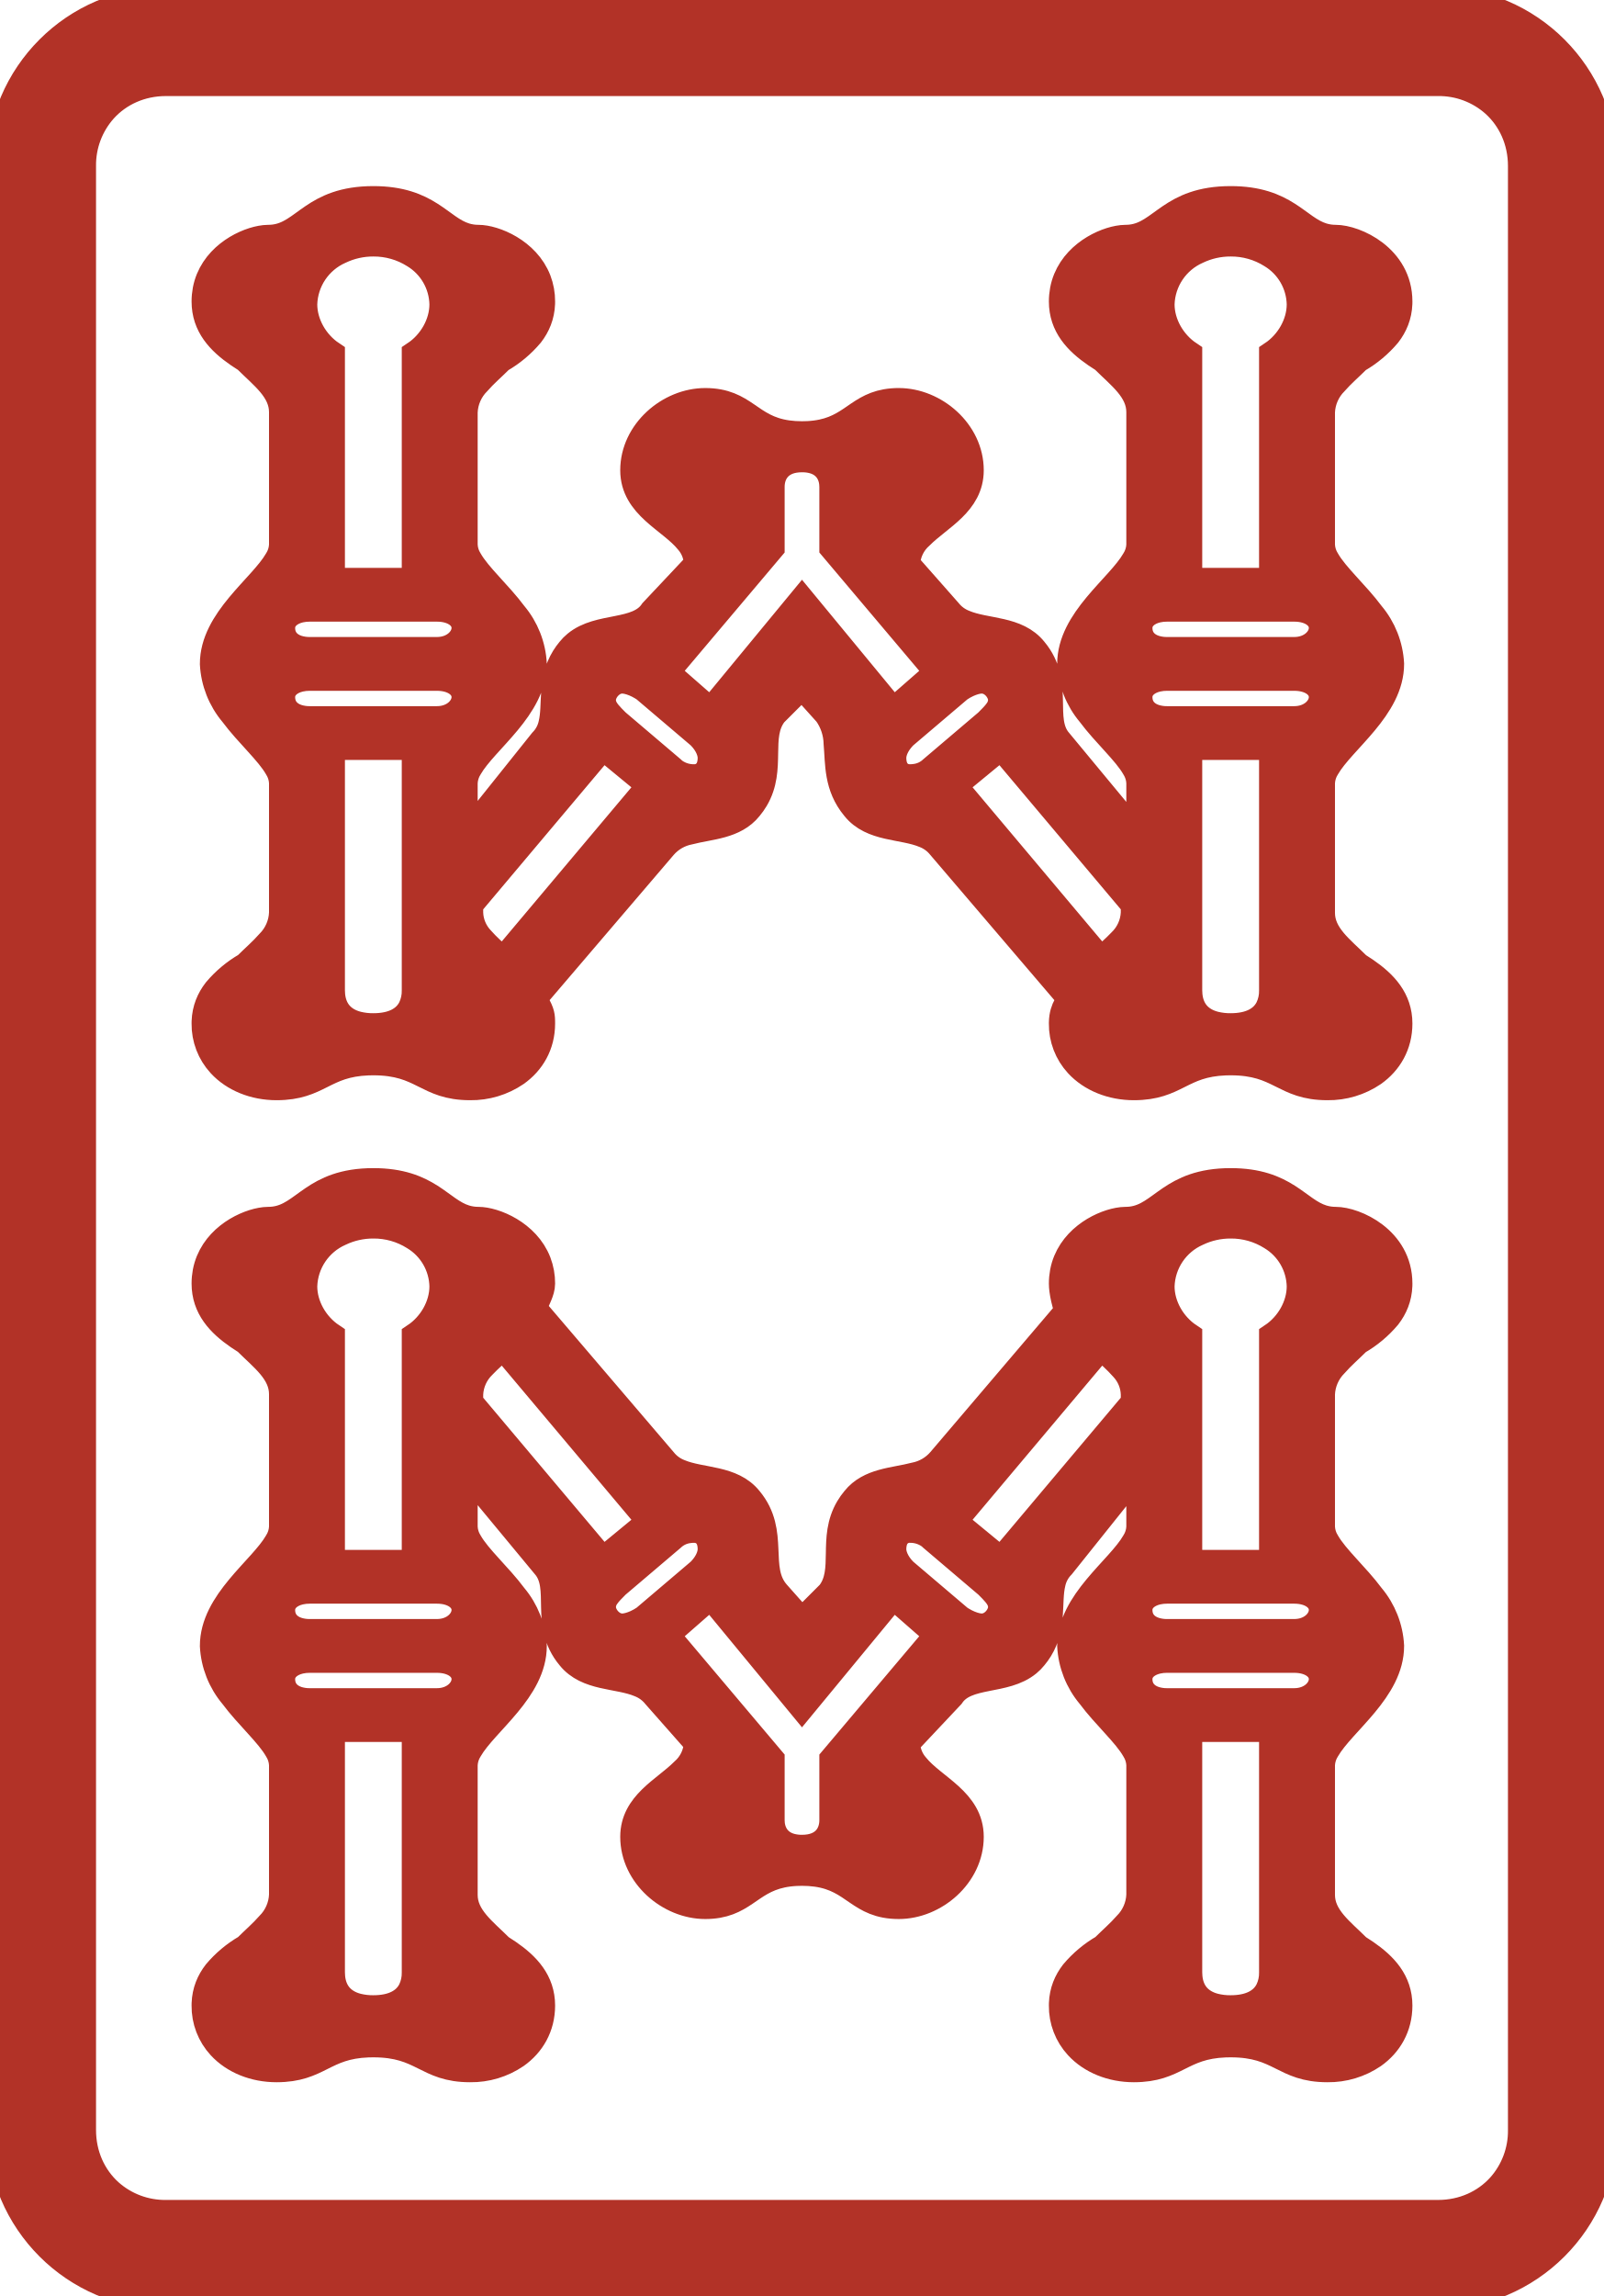
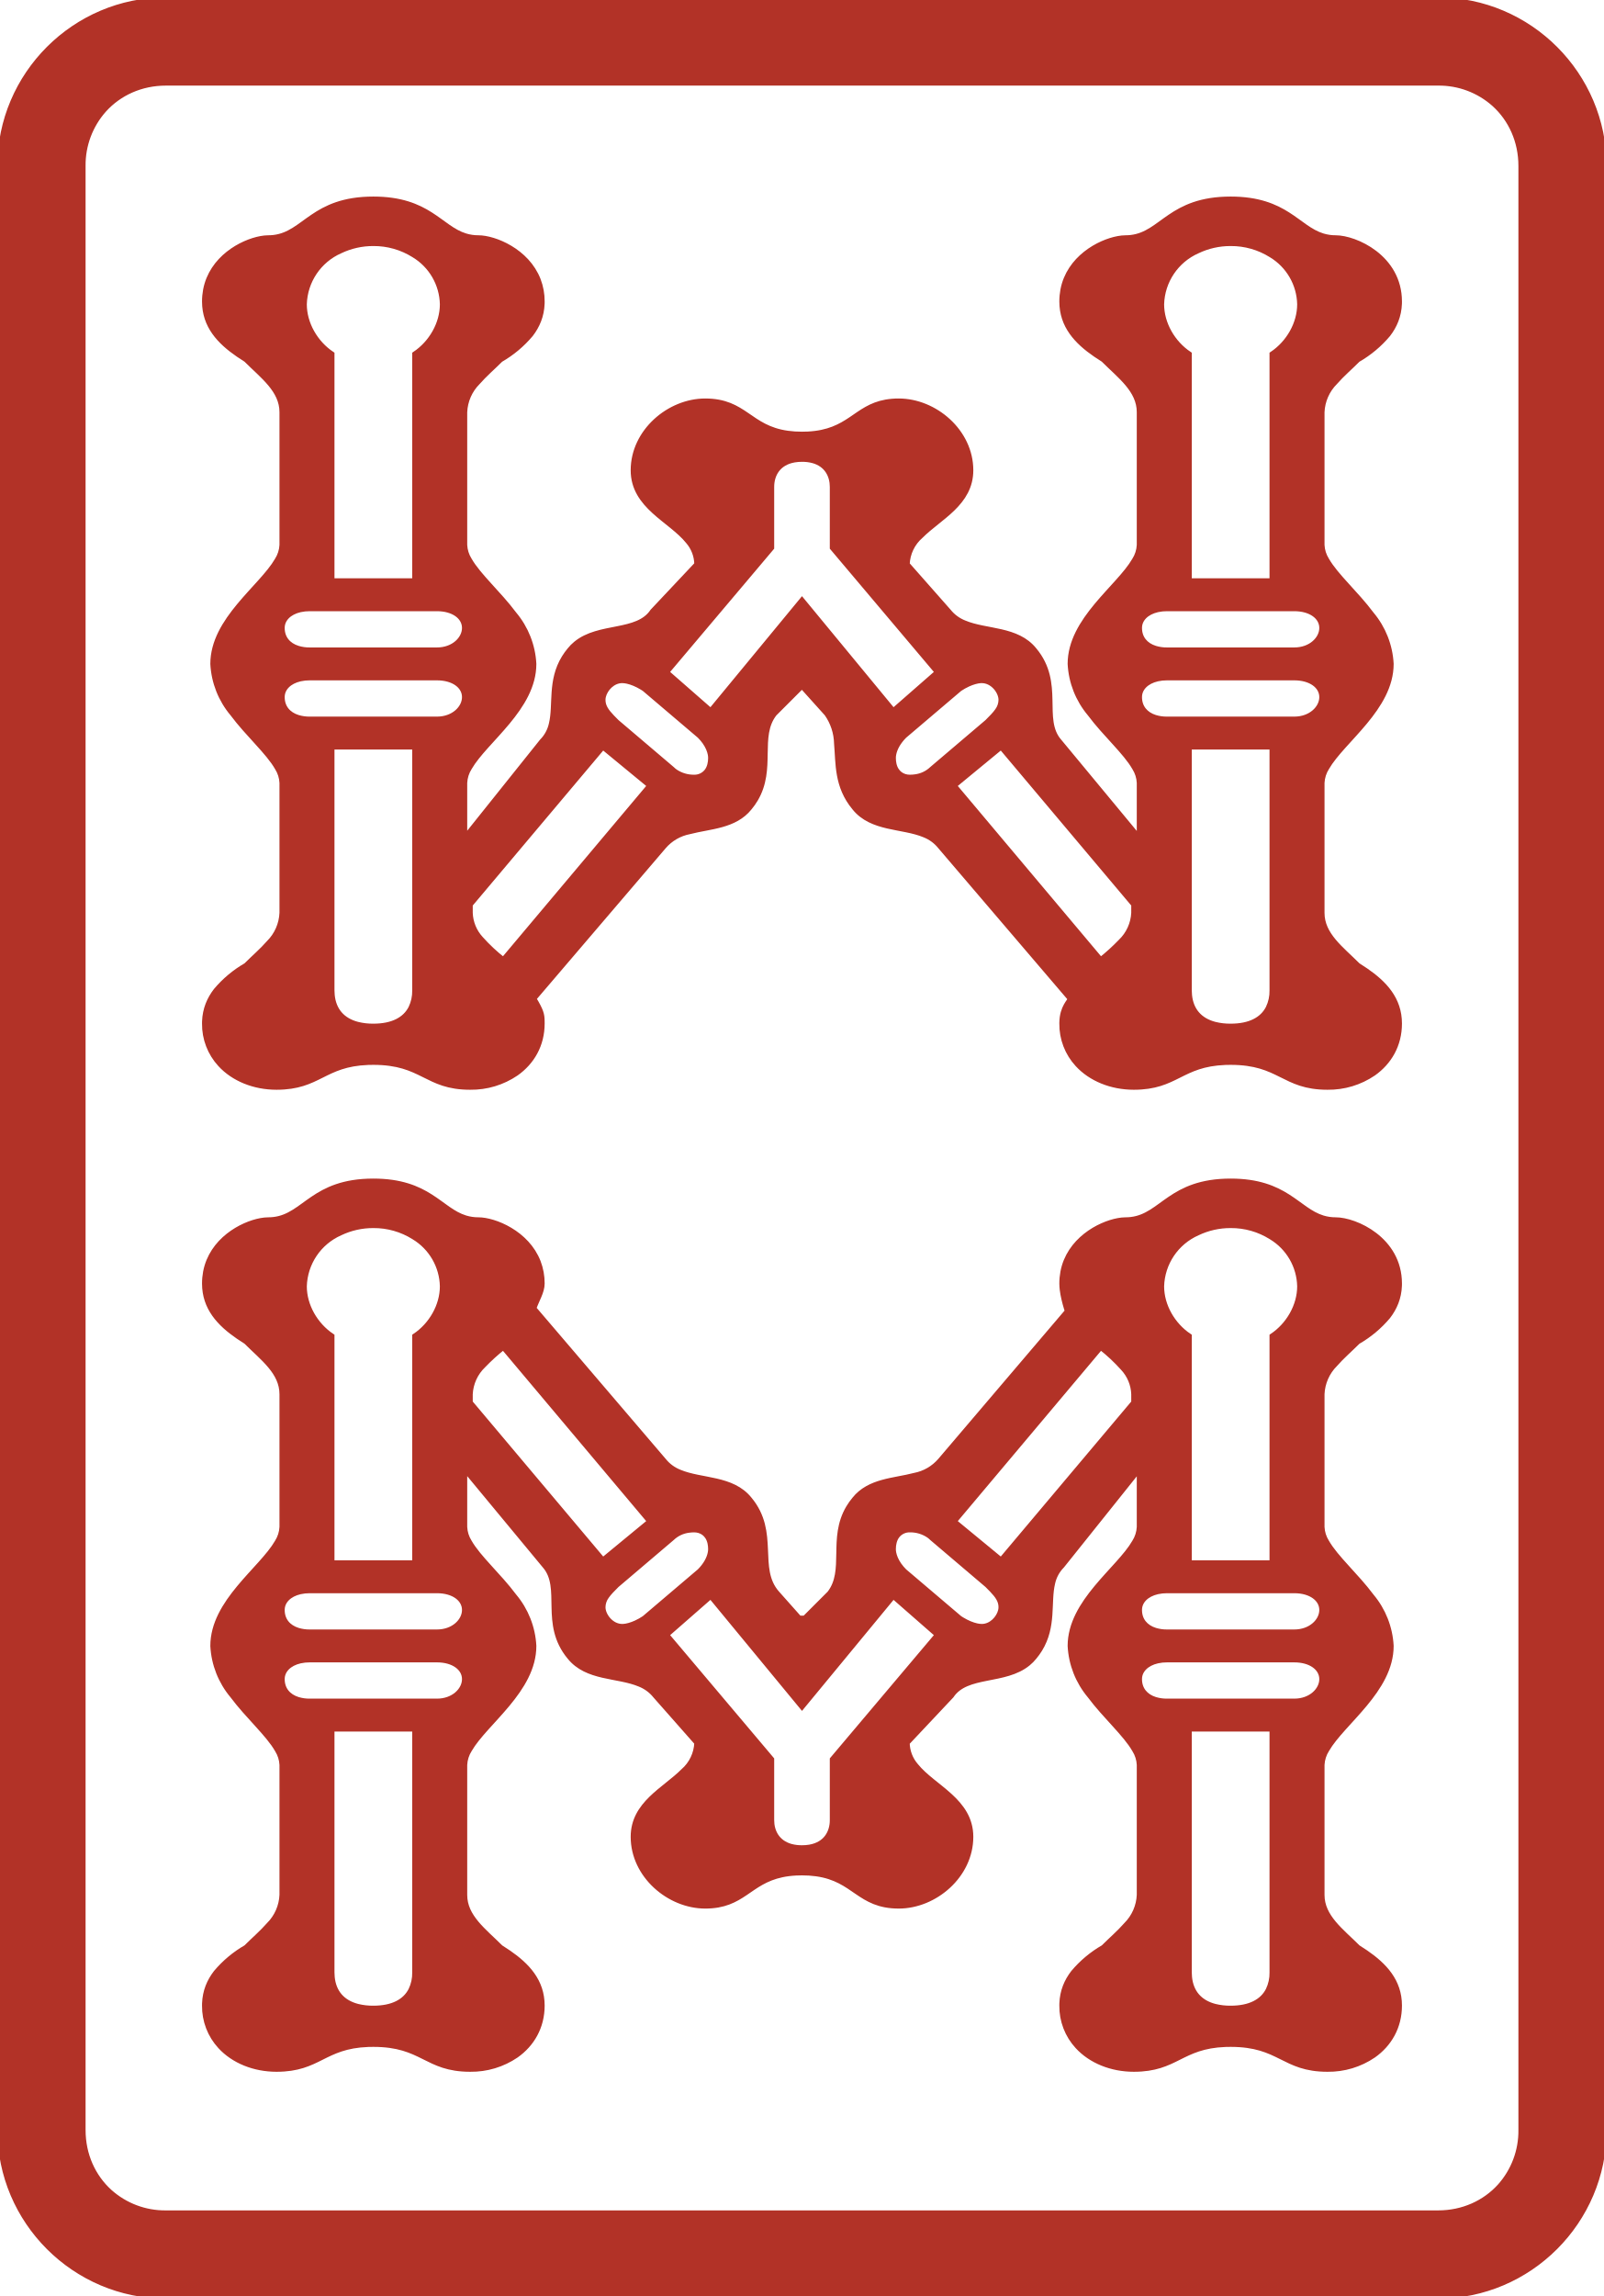
<svg xmlns="http://www.w3.org/2000/svg" width="58" height="83" viewBox="0 0 58 83">
-   <g id="svgGroup" stroke-linecap="round" fill-rule="evenodd" font-size="9pt" stroke="#b23227" stroke-width="0.25mm" fill="#b23227" style="stroke:#b23227;stroke-width:0.25mm;fill:#b23227">
+   <g id="svgGroup" stroke-linecap="round" fill-rule="evenodd" font-size="9pt" stroke="#b23227" stroke-width="0.05mm" fill="#b23227" style="stroke:#b23227;stroke-width:0.05mm;fill:#b23227">
    <path d="M 6 83 L 52 83 C 55.3 83 58 80.3 58 77 L 58 6 C 58 2.7 55.3 0 52 0 L 6 0 C 2.7 0 0 2.7 0 6 L 0 77 C 0 80.3 2.7 83 6 83 Z M 3 77 L 3 6 A 3.001 3.001 0 0 1 3.764 3.966 C 4.307 3.367 5.097 3 6 3 L 52 3 A 3.001 3.001 0 0 1 54.034 3.764 C 54.633 4.307 55 5.097 55 6 L 55 77 A 3.001 3.001 0 0 1 54.236 79.034 C 53.693 79.633 52.903 80 52 80 L 6 80 A 3.001 3.001 0 0 1 3.966 79.236 C 3.367 78.693 3 77.903 3 77 Z M 19.3 36.1 L 24 30.6 A 1.634 1.634 0 0 1 24.932 30.061 C 25.674 29.867 26.566 29.868 27.1 29.2 A 2.348 2.348 0 0 0 27.317 28.894 C 27.976 27.783 27.359 26.624 28 25.8 L 29 24.8 L 29.9 25.8 A 1.948 1.948 0 0 1 30.254 26.88 C 30.318 27.603 30.253 28.42 30.896 29.195 A 2.642 2.642 0 0 0 30.9 29.2 C 31.525 29.981 32.638 29.847 33.429 30.18 A 1.374 1.374 0 0 1 34 30.6 L 38.7 36.1 C 38.7 36.198 38.409 36.394 38.4 36.973 A 1.773 1.773 0 0 0 38.4 37 A 2.136 2.136 0 0 0 38.966 38.475 C 39.448 38.999 40.191 39.3 41 39.3 C 42.542 39.3 42.691 38.464 44.311 38.403 A 5.061 5.061 0 0 1 44.5 38.4 C 46.3 38.4 46.4 39.3 48 39.3 A 2.886 2.886 0 0 0 49.663 38.8 C 50.231 38.399 50.6 37.777 50.6 37 C 50.6 36.12 50.059 35.55 49.384 35.086 A 7.616 7.616 0 0 0 49.1 34.9 C 48.5 34.3 47.8 33.8 47.8 33 L 47.8 28.3 A 1.122 1.122 0 0 1 47.976 27.748 C 48.545 26.763 50.3 25.592 50.3 24 A 3.041 3.041 0 0 0 49.59 22.201 C 49.033 21.454 48.297 20.817 47.97 20.242 A 1.111 1.111 0 0 1 47.8 19.7 L 47.8 14.9 A 1.626 1.626 0 0 1 48.276 13.816 C 48.518 13.538 48.82 13.28 49.1 13 A 4.084 4.084 0 0 0 50.188 12.09 C 50.427 11.78 50.582 11.419 50.599 10.977 A 2.102 2.102 0 0 0 50.6 10.9 C 50.6 9.3 49 8.6 48.3 8.6 A 1.591 1.591 0 0 1 47.829 8.531 C 46.909 8.25 46.492 7.2 44.5 7.2 C 42.324 7.2 42.028 8.454 40.9 8.588 A 1.687 1.687 0 0 1 40.7 8.6 A 1.498 1.498 0 0 0 40.433 8.627 C 39.74 8.754 38.655 9.339 38.438 10.483 A 2.237 2.237 0 0 0 38.4 10.9 C 38.4 11.78 38.941 12.35 39.616 12.814 A 7.616 7.616 0 0 0 39.9 13 C 40.5 13.6 41.2 14.1 41.2 14.9 L 41.2 19.7 A 1.122 1.122 0 0 1 41.024 20.252 C 40.455 21.237 38.7 22.408 38.7 24 A 3.041 3.041 0 0 0 39.41 25.799 C 39.967 26.546 40.703 27.183 41.03 27.758 A 1.111 1.111 0 0 1 41.2 28.3 L 41.2 30.3 L 38.3 26.8 C 37.6 26 38.399 24.702 37.402 23.502 A 2.485 2.485 0 0 0 37.4 23.5 C 36.775 22.719 35.662 22.853 34.871 22.52 A 1.374 1.374 0 0 1 34.3 22.1 L 32.8 20.4 A 1.43 1.43 0 0 1 33.294 19.372 C 33.97 18.695 35.1 18.192 35.1 17 C 35.1 15.6 33.8 14.5 32.5 14.5 A 2.65 2.65 0 0 0 32.037 14.538 C 30.928 14.735 30.714 15.619 29.211 15.695 A 4.186 4.186 0 0 1 29 15.7 A 3.745 3.745 0 0 1 28.481 15.666 C 27.084 15.471 26.939 14.5 25.5 14.5 C 24.2 14.5 22.9 15.6 22.9 17 C 22.9 18.303 24.25 18.783 24.882 19.567 A 1.294 1.294 0 0 1 25.2 20.4 L 23.6 22.1 C 23.052 22.922 21.67 22.576 20.825 23.272 A 1.543 1.543 0 0 0 20.6 23.5 A 2.372 2.372 0 0 0 20.403 23.773 C 19.885 24.613 20.108 25.479 19.941 26.171 A 1.28 1.28 0 0 1 19.6 26.8 L 16.8 30.3 L 16.8 28.3 A 1.122 1.122 0 0 1 16.976 27.748 C 17.545 26.763 19.3 25.592 19.3 24 A 3.041 3.041 0 0 0 18.59 22.201 C 18.033 21.454 17.297 20.817 16.97 20.242 A 1.111 1.111 0 0 1 16.8 19.7 L 16.8 14.9 A 1.626 1.626 0 0 1 17.276 13.816 C 17.518 13.538 17.82 13.28 18.1 13 A 4.084 4.084 0 0 0 19.188 12.09 C 19.427 11.78 19.582 11.419 19.599 10.977 A 2.102 2.102 0 0 0 19.6 10.9 A 2.143 2.143 0 0 0 19.459 10.122 C 19.053 9.071 17.874 8.6 17.3 8.6 A 1.591 1.591 0 0 1 16.829 8.531 C 15.909 8.25 15.492 7.2 13.5 7.2 C 11.324 7.2 11.028 8.454 9.9 8.588 A 1.687 1.687 0 0 1 9.7 8.6 A 1.498 1.498 0 0 0 9.433 8.627 C 8.74 8.754 7.655 9.339 7.438 10.483 A 2.237 2.237 0 0 0 7.4 10.9 C 7.4 11.78 7.941 12.35 8.616 12.814 A 7.616 7.616 0 0 0 8.9 13 C 9.5 13.6 10.2 14.1 10.2 14.9 L 10.2 19.7 A 1.122 1.122 0 0 1 10.024 20.252 C 9.455 21.237 7.7 22.408 7.7 24 A 3.041 3.041 0 0 0 8.41 25.799 C 8.967 26.546 9.703 27.183 10.03 27.758 A 1.111 1.111 0 0 1 10.2 28.3 L 10.2 33 A 1.626 1.626 0 0 1 9.724 34.084 C 9.482 34.362 9.18 34.62 8.9 34.9 A 4.084 4.084 0 0 0 7.812 35.81 C 7.573 36.12 7.418 36.481 7.401 36.923 A 2.102 2.102 0 0 0 7.4 37 A 2.136 2.136 0 0 0 7.966 38.475 C 8.448 38.999 9.191 39.3 10 39.3 C 11.542 39.3 11.691 38.464 13.311 38.403 A 5.061 5.061 0 0 1 13.5 38.4 C 15.3 38.4 15.4 39.3 17 39.3 A 2.886 2.886 0 0 0 18.663 38.8 C 19.231 38.399 19.6 37.777 19.6 37 A 5.894 5.894 0 0 0 19.599 36.896 C 19.595 36.669 19.563 36.538 19.3 36.1 Z M 16.8 68.5 L 16.8 63.8 A 1.122 1.122 0 0 1 16.976 63.248 C 17.545 62.263 19.3 61.092 19.3 59.5 A 3.041 3.041 0 0 0 18.59 57.701 C 18.033 56.954 17.297 56.317 16.97 55.742 A 1.111 1.111 0 0 1 16.8 55.2 L 16.8 53.1 L 19.7 56.6 C 20.4 57.4 19.601 58.698 20.598 59.898 A 2.485 2.485 0 0 0 20.6 59.9 C 21.225 60.681 22.338 60.547 23.129 60.88 A 1.374 1.374 0 0 1 23.7 61.3 L 25.2 63 A 1.43 1.43 0 0 1 24.706 64.028 C 24.03 64.705 22.9 65.208 22.9 66.4 C 22.9 67.8 24.2 68.9 25.5 68.9 A 2.65 2.65 0 0 0 25.963 68.862 C 27.072 68.665 27.286 67.781 28.789 67.705 A 4.186 4.186 0 0 1 29 67.7 A 3.745 3.745 0 0 1 29.519 67.734 C 30.916 67.929 31.061 68.9 32.5 68.9 C 33.8 68.9 35.1 67.8 35.1 66.4 C 35.1 65.097 33.75 64.617 33.118 63.833 A 1.294 1.294 0 0 1 32.8 63 L 34.4 61.3 C 34.948 60.478 36.33 60.824 37.175 60.128 A 1.543 1.543 0 0 0 37.4 59.9 A 2.372 2.372 0 0 0 37.597 59.627 C 38.115 58.787 37.892 57.921 38.059 57.229 A 1.28 1.28 0 0 1 38.4 56.6 L 41.2 53.1 L 41.2 55.2 A 1.122 1.122 0 0 1 41.024 55.752 C 40.455 56.737 38.7 57.908 38.7 59.5 A 3.041 3.041 0 0 0 39.41 61.299 C 39.967 62.046 40.703 62.683 41.03 63.258 A 1.111 1.111 0 0 1 41.2 63.8 L 41.2 68.5 A 1.626 1.626 0 0 1 40.724 69.584 C 40.482 69.862 40.18 70.12 39.9 70.4 A 4.084 4.084 0 0 0 38.812 71.31 C 38.573 71.62 38.418 71.981 38.401 72.423 A 2.102 2.102 0 0 0 38.4 72.5 A 2.136 2.136 0 0 0 38.966 73.975 C 39.448 74.499 40.191 74.8 41 74.8 C 42.542 74.8 42.691 73.964 44.311 73.903 A 5.061 5.061 0 0 1 44.5 73.9 C 46.3 73.9 46.4 74.8 48 74.8 A 2.886 2.886 0 0 0 49.663 74.3 C 50.231 73.899 50.6 73.277 50.6 72.5 C 50.6 71.62 50.059 71.05 49.384 70.586 A 7.616 7.616 0 0 0 49.1 70.4 C 48.5 69.8 47.8 69.3 47.8 68.5 L 47.8 63.8 A 1.122 1.122 0 0 1 47.976 63.248 C 48.545 62.263 50.3 61.092 50.3 59.5 A 3.041 3.041 0 0 0 49.59 57.701 C 49.033 56.954 48.297 56.317 47.97 55.742 A 1.111 1.111 0 0 1 47.8 55.2 L 47.8 50.4 A 1.626 1.626 0 0 1 48.276 49.316 C 48.518 49.038 48.82 48.78 49.1 48.5 A 4.084 4.084 0 0 0 50.188 47.59 C 50.427 47.28 50.582 46.919 50.599 46.477 A 2.102 2.102 0 0 0 50.6 46.4 C 50.6 44.8 49 44.1 48.3 44.1 A 1.591 1.591 0 0 1 47.829 44.031 C 46.909 43.75 46.492 42.7 44.5 42.7 C 42.324 42.7 42.028 43.954 40.9 44.088 A 1.687 1.687 0 0 1 40.7 44.1 A 1.498 1.498 0 0 0 40.433 44.127 C 39.74 44.254 38.655 44.839 38.438 45.983 A 2.237 2.237 0 0 0 38.4 46.4 A 1.858 1.858 0 0 0 38.415 46.625 C 38.442 46.84 38.5 47.077 38.563 47.283 A 4.922 4.922 0 0 0 38.6 47.4 L 34 52.8 A 1.634 1.634 0 0 1 33.068 53.339 C 32.326 53.533 31.434 53.532 30.9 54.2 A 2.348 2.348 0 0 0 30.683 54.506 C 30.024 55.617 30.641 56.776 30 57.6 L 29.1 58.5 L 28.9 58.5 L 28.1 57.6 C 27.3 56.7 28.1 55.4 27.1 54.2 C 26.475 53.419 25.362 53.553 24.571 53.22 A 1.374 1.374 0 0 1 24 52.8 L 19.3 47.3 C 19.4 47 19.6 46.7 19.6 46.4 A 2.143 2.143 0 0 0 19.459 45.622 C 19.053 44.571 17.874 44.1 17.3 44.1 A 1.591 1.591 0 0 1 16.829 44.031 C 15.909 43.75 15.492 42.7 13.5 42.7 C 11.324 42.7 11.028 43.954 9.9 44.088 A 1.687 1.687 0 0 1 9.7 44.1 A 1.498 1.498 0 0 0 9.433 44.127 C 8.74 44.254 7.655 44.839 7.438 45.983 A 2.237 2.237 0 0 0 7.4 46.4 C 7.4 47.28 7.941 47.85 8.616 48.314 A 7.616 7.616 0 0 0 8.9 48.5 C 9.5 49.1 10.2 49.6 10.2 50.4 L 10.2 55.2 A 1.122 1.122 0 0 1 10.024 55.752 C 9.455 56.737 7.7 57.908 7.7 59.5 A 3.041 3.041 0 0 0 8.41 61.299 C 8.967 62.046 9.703 62.683 10.03 63.258 A 1.111 1.111 0 0 1 10.2 63.8 L 10.2 68.5 A 1.626 1.626 0 0 1 9.724 69.584 C 9.482 69.862 9.18 70.12 8.9 70.4 A 4.084 4.084 0 0 0 7.812 71.31 C 7.573 71.62 7.418 71.981 7.401 72.423 A 2.102 2.102 0 0 0 7.4 72.5 A 2.136 2.136 0 0 0 7.966 73.975 C 8.448 74.499 9.191 74.8 10 74.8 C 11.542 74.8 11.691 73.964 13.311 73.903 A 5.061 5.061 0 0 1 13.5 73.9 C 15.3 73.9 15.4 74.8 17 74.8 A 2.886 2.886 0 0 0 18.663 74.3 C 19.231 73.899 19.6 73.277 19.6 72.5 C 19.6 71.62 19.059 71.05 18.384 70.586 A 7.616 7.616 0 0 0 18.1 70.4 C 17.5 69.8 16.8 69.3 16.8 68.5 Z M 25.7 25.7 L 24.1 24.3 L 27.9 19.8 L 27.9 17.6 C 27.9 17.162 28.13 16.724 28.725 16.622 A 1.628 1.628 0 0 1 29 16.6 A 1.505 1.505 0 0 1 29.399 16.649 C 29.902 16.787 30.1 17.194 30.1 17.6 L 30.1 19.8 L 33.9 24.3 L 32.3 25.7 L 29 21.7 L 25.7 25.7 Z M 27.9 65.8 L 27.9 63.6 L 24.1 59.1 L 25.7 57.7 L 29 61.7 L 32.3 57.7 L 33.9 59.1 L 30.1 63.6 L 30.1 65.8 C 30.1 66.238 29.87 66.676 29.275 66.778 A 1.628 1.628 0 0 1 29 66.8 A 1.505 1.505 0 0 1 28.601 66.751 C 28.098 66.613 27.9 66.206 27.9 65.8 Z M 12 21 L 12 12.8 C 11.4 12.4 11 11.7 11 11 A 2.18 2.18 0 0 1 12.3 9.069 A 2.76 2.76 0 0 1 13.5 8.8 A 2.718 2.718 0 0 1 14.968 9.218 A 2.133 2.133 0 0 1 16 11 C 16 11.7 15.6 12.4 15 12.8 L 15 21 L 12 21 Z M 43 21 L 43 12.8 C 42.4 12.4 42 11.7 42 11 A 2.18 2.18 0 0 1 43.3 9.069 A 2.76 2.76 0 0 1 44.5 8.8 A 2.718 2.718 0 0 1 45.968 9.218 A 2.133 2.133 0 0 1 47 11 C 47 11.7 46.6 12.4 46 12.8 L 46 21 L 43 21 Z M 43 56.5 L 43 48.3 C 42.4 47.9 42 47.2 42 46.5 A 2.18 2.18 0 0 1 43.3 44.569 A 2.76 2.76 0 0 1 44.5 44.3 A 2.718 2.718 0 0 1 45.968 44.718 A 2.133 2.133 0 0 1 47 46.5 C 47 47.2 46.6 47.9 46 48.3 L 46 56.5 L 43 56.5 Z M 12 56.5 L 12 48.3 C 11.4 47.9 11 47.2 11 46.5 A 2.18 2.18 0 0 1 12.3 44.569 A 2.76 2.76 0 0 1 13.5 44.3 A 2.718 2.718 0 0 1 14.968 44.718 A 2.133 2.133 0 0 1 16 46.5 C 16 47.2 15.6 47.9 15 48.3 L 15 56.5 L 12 56.5 Z M 43 71.3 L 43 62.5 L 46 62.5 L 46 71.3 A 1.405 1.405 0 0 1 45.862 71.94 C 45.65 72.358 45.196 72.6 44.5 72.6 A 2.286 2.286 0 0 1 43.934 72.535 C 43.371 72.391 43.062 72.014 43.009 71.476 A 1.766 1.766 0 0 1 43 71.3 Z M 12 71.3 L 12 62.5 L 15 62.5 L 15 71.3 A 1.405 1.405 0 0 1 14.862 71.94 C 14.65 72.358 14.196 72.6 13.5 72.6 A 2.286 2.286 0 0 1 12.934 72.535 C 12.371 72.391 12.062 72.014 12.009 71.476 A 1.766 1.766 0 0 1 12 71.3 Z M 12 35.8 L 12 27 L 15 27 L 15 35.8 A 1.405 1.405 0 0 1 14.862 36.44 C 14.65 36.858 14.196 37.1 13.5 37.1 A 2.286 2.286 0 0 1 12.934 37.035 C 12.371 36.891 12.062 36.514 12.009 35.976 A 1.766 1.766 0 0 1 12 35.8 Z M 43 35.8 L 43 27 L 46 27 L 46 35.8 A 1.405 1.405 0 0 1 45.862 36.44 C 45.65 36.858 45.196 37.1 44.5 37.1 A 2.286 2.286 0 0 1 43.934 37.035 C 43.371 36.891 43.062 36.514 43.009 35.976 A 1.766 1.766 0 0 1 43 35.8 Z M 36.2 56.4 L 34.5 55 L 39.8 48.7 A 6.264 6.264 0 0 1 40.614 49.462 A 1.457 1.457 0 0 1 41 50.4 L 41 50.7 L 36.2 56.4 Z M 17 33 L 17 32.7 L 21.8 27 L 23.5 28.4 L 18.2 34.7 A 6.264 6.264 0 0 1 17.386 33.938 A 1.457 1.457 0 0 1 17 33 Z M 39.8 34.7 L 34.5 28.4 L 36.2 27 L 41 32.7 L 41 33 A 1.542 1.542 0 0 1 40.526 34.04 A 7.339 7.339 0 0 1 39.8 34.7 Z M 21.8 56.4 L 17 50.7 L 17 50.4 A 1.542 1.542 0 0 1 17.474 49.36 A 7.339 7.339 0 0 1 18.2 48.7 L 23.5 55 L 21.8 56.4 Z M 11.2 22 L 15.8 22 C 16.4 22 16.8 22.3 16.8 22.7 C 16.8 23.1 16.4 23.5 15.8 23.5 L 11.2 23.5 A 1.432 1.432 0 0 1 10.771 23.439 C 10.417 23.328 10.2 23.068 10.2 22.7 C 10.2 22.383 10.451 22.129 10.853 22.037 A 1.557 1.557 0 0 1 11.2 22 Z M 11.2 24.5 L 15.8 24.5 C 16.4 24.5 16.8 24.8 16.8 25.2 C 16.8 25.6 16.4 26 15.8 26 L 11.2 26 A 1.432 1.432 0 0 1 10.771 25.939 C 10.417 25.828 10.2 25.568 10.2 25.2 C 10.2 24.883 10.451 24.629 10.853 24.537 A 1.557 1.557 0 0 1 11.2 24.5 Z M 11.2 57.5 L 15.8 57.5 C 16.4 57.5 16.8 57.8 16.8 58.2 C 16.8 58.6 16.4 59 15.8 59 L 11.2 59 A 1.432 1.432 0 0 1 10.771 58.939 C 10.417 58.828 10.2 58.568 10.2 58.2 C 10.2 57.883 10.451 57.629 10.853 57.537 A 1.557 1.557 0 0 1 11.2 57.5 Z M 11.2 60 L 15.8 60 C 16.4 60 16.8 60.3 16.8 60.7 C 16.8 61.1 16.4 61.5 15.8 61.5 L 11.2 61.5 A 1.432 1.432 0 0 1 10.771 61.439 C 10.417 61.328 10.2 61.068 10.2 60.7 C 10.2 60.383 10.451 60.129 10.853 60.037 A 1.557 1.557 0 0 1 11.2 60 Z M 42.2 22 L 46.8 22 C 47.4 22 47.8 22.3 47.8 22.7 C 47.8 23.1 47.4 23.5 46.8 23.5 L 42.2 23.5 A 1.432 1.432 0 0 1 41.771 23.439 C 41.417 23.328 41.2 23.068 41.2 22.7 C 41.2 22.383 41.451 22.129 41.853 22.037 A 1.557 1.557 0 0 1 42.2 22 Z M 42.2 24.5 L 46.8 24.5 C 47.4 24.5 47.8 24.8 47.8 25.2 C 47.8 25.6 47.4 26 46.8 26 L 42.2 26 A 1.432 1.432 0 0 1 41.771 25.939 C 41.417 25.828 41.2 25.568 41.2 25.2 C 41.2 24.883 41.451 24.629 41.853 24.537 A 1.557 1.557 0 0 1 42.2 24.5 Z M 42.2 57.5 L 46.8 57.5 C 47.4 57.5 47.8 57.8 47.8 58.2 C 47.8 58.6 47.4 59 46.8 59 L 42.2 59 A 1.432 1.432 0 0 1 41.771 58.939 C 41.417 58.828 41.2 58.568 41.2 58.2 C 41.2 57.883 41.451 57.629 41.853 57.537 A 1.557 1.557 0 0 1 42.2 57.5 Z M 42.2 60 L 46.8 60 C 47.4 60 47.8 60.3 47.8 60.7 C 47.8 61.1 47.4 61.5 46.8 61.5 L 42.2 61.5 A 1.432 1.432 0 0 1 41.771 61.439 C 41.417 61.328 41.2 61.068 41.2 60.7 C 41.2 60.383 41.451 60.129 41.853 60.037 A 1.557 1.557 0 0 1 42.2 60 Z M 32.7 26.6 L 34.7 24.9 A 2.19 2.19 0 0 1 35.005 24.729 C 35.176 24.652 35.334 24.609 35.46 24.601 A 0.66 0.66 0 0 1 35.5 24.6 C 35.9 24.6 36.2 25 36.2 25.3 A 0.67 0.67 0 0 1 36.067 25.694 C 35.979 25.821 35.852 25.948 35.7 26.1 L 33.7 27.8 A 1.074 1.074 0 0 1 33.096 28.086 A 1.338 1.338 0 0 1 32.9 28.1 C 32.649 28.1 32.398 27.96 32.323 27.622 A 1.019 1.019 0 0 1 32.3 27.4 C 32.3 27.237 32.366 27.008 32.553 26.767 A 1.744 1.744 0 0 1 32.7 26.6 Z M 22.3 57.3 L 24.3 55.6 A 1.074 1.074 0 0 1 24.904 55.314 A 1.338 1.338 0 0 1 25.1 55.3 C 25.351 55.3 25.602 55.44 25.677 55.778 A 1.019 1.019 0 0 1 25.7 56 C 25.7 56.163 25.634 56.392 25.447 56.633 A 1.744 1.744 0 0 1 25.3 56.8 L 23.3 58.5 A 2.19 2.19 0 0 1 22.995 58.671 C 22.824 58.748 22.666 58.791 22.54 58.799 A 0.66 0.66 0 0 1 22.5 58.8 C 22.1 58.8 21.8 58.4 21.8 58.1 A 0.67 0.67 0 0 1 21.933 57.706 C 22.021 57.579 22.148 57.452 22.3 57.3 Z M 24.3 27.8 L 22.3 26.1 C 22.057 25.857 21.88 25.68 21.821 25.463 A 0.617 0.617 0 0 1 21.8 25.3 A 0.536 0.536 0 0 1 21.816 25.172 C 21.884 24.898 22.155 24.6 22.5 24.6 A 0.873 0.873 0 0 1 22.69 24.624 C 22.845 24.659 23.029 24.733 23.216 24.847 A 2.312 2.312 0 0 1 23.3 24.9 L 25.3 26.6 A 1.692 1.692 0 0 1 25.489 26.823 C 25.602 26.984 25.662 27.137 25.687 27.266 A 0.721 0.721 0 0 1 25.7 27.4 A 0.991 0.991 0 0 1 25.67 27.65 C 25.645 27.746 25.606 27.825 25.556 27.888 A 0.567 0.567 0 0 1 25.1 28.1 A 1.193 1.193 0 0 1 24.411 27.894 A 0.89 0.89 0 0 1 24.3 27.8 Z M 34.7 58.5 L 32.7 56.8 A 1.692 1.692 0 0 1 32.511 56.577 C 32.398 56.416 32.338 56.263 32.313 56.134 A 0.721 0.721 0 0 1 32.3 56 A 0.991 0.991 0 0 1 32.33 55.75 C 32.355 55.654 32.394 55.575 32.444 55.512 A 0.567 0.567 0 0 1 32.9 55.3 A 1.193 1.193 0 0 1 33.589 55.506 A 0.89 0.89 0 0 1 33.7 55.6 L 35.7 57.3 C 35.943 57.543 36.12 57.72 36.179 57.937 A 0.617 0.617 0 0 1 36.2 58.1 A 0.536 0.536 0 0 1 36.184 58.228 C 36.116 58.502 35.845 58.8 35.5 58.8 A 0.873 0.873 0 0 1 35.31 58.776 C 35.155 58.741 34.971 58.667 34.784 58.553 A 2.312 2.312 0 0 1 34.7 58.5 Z" vector-effect="non-scaling-stroke" />
  </g>
</svg>
